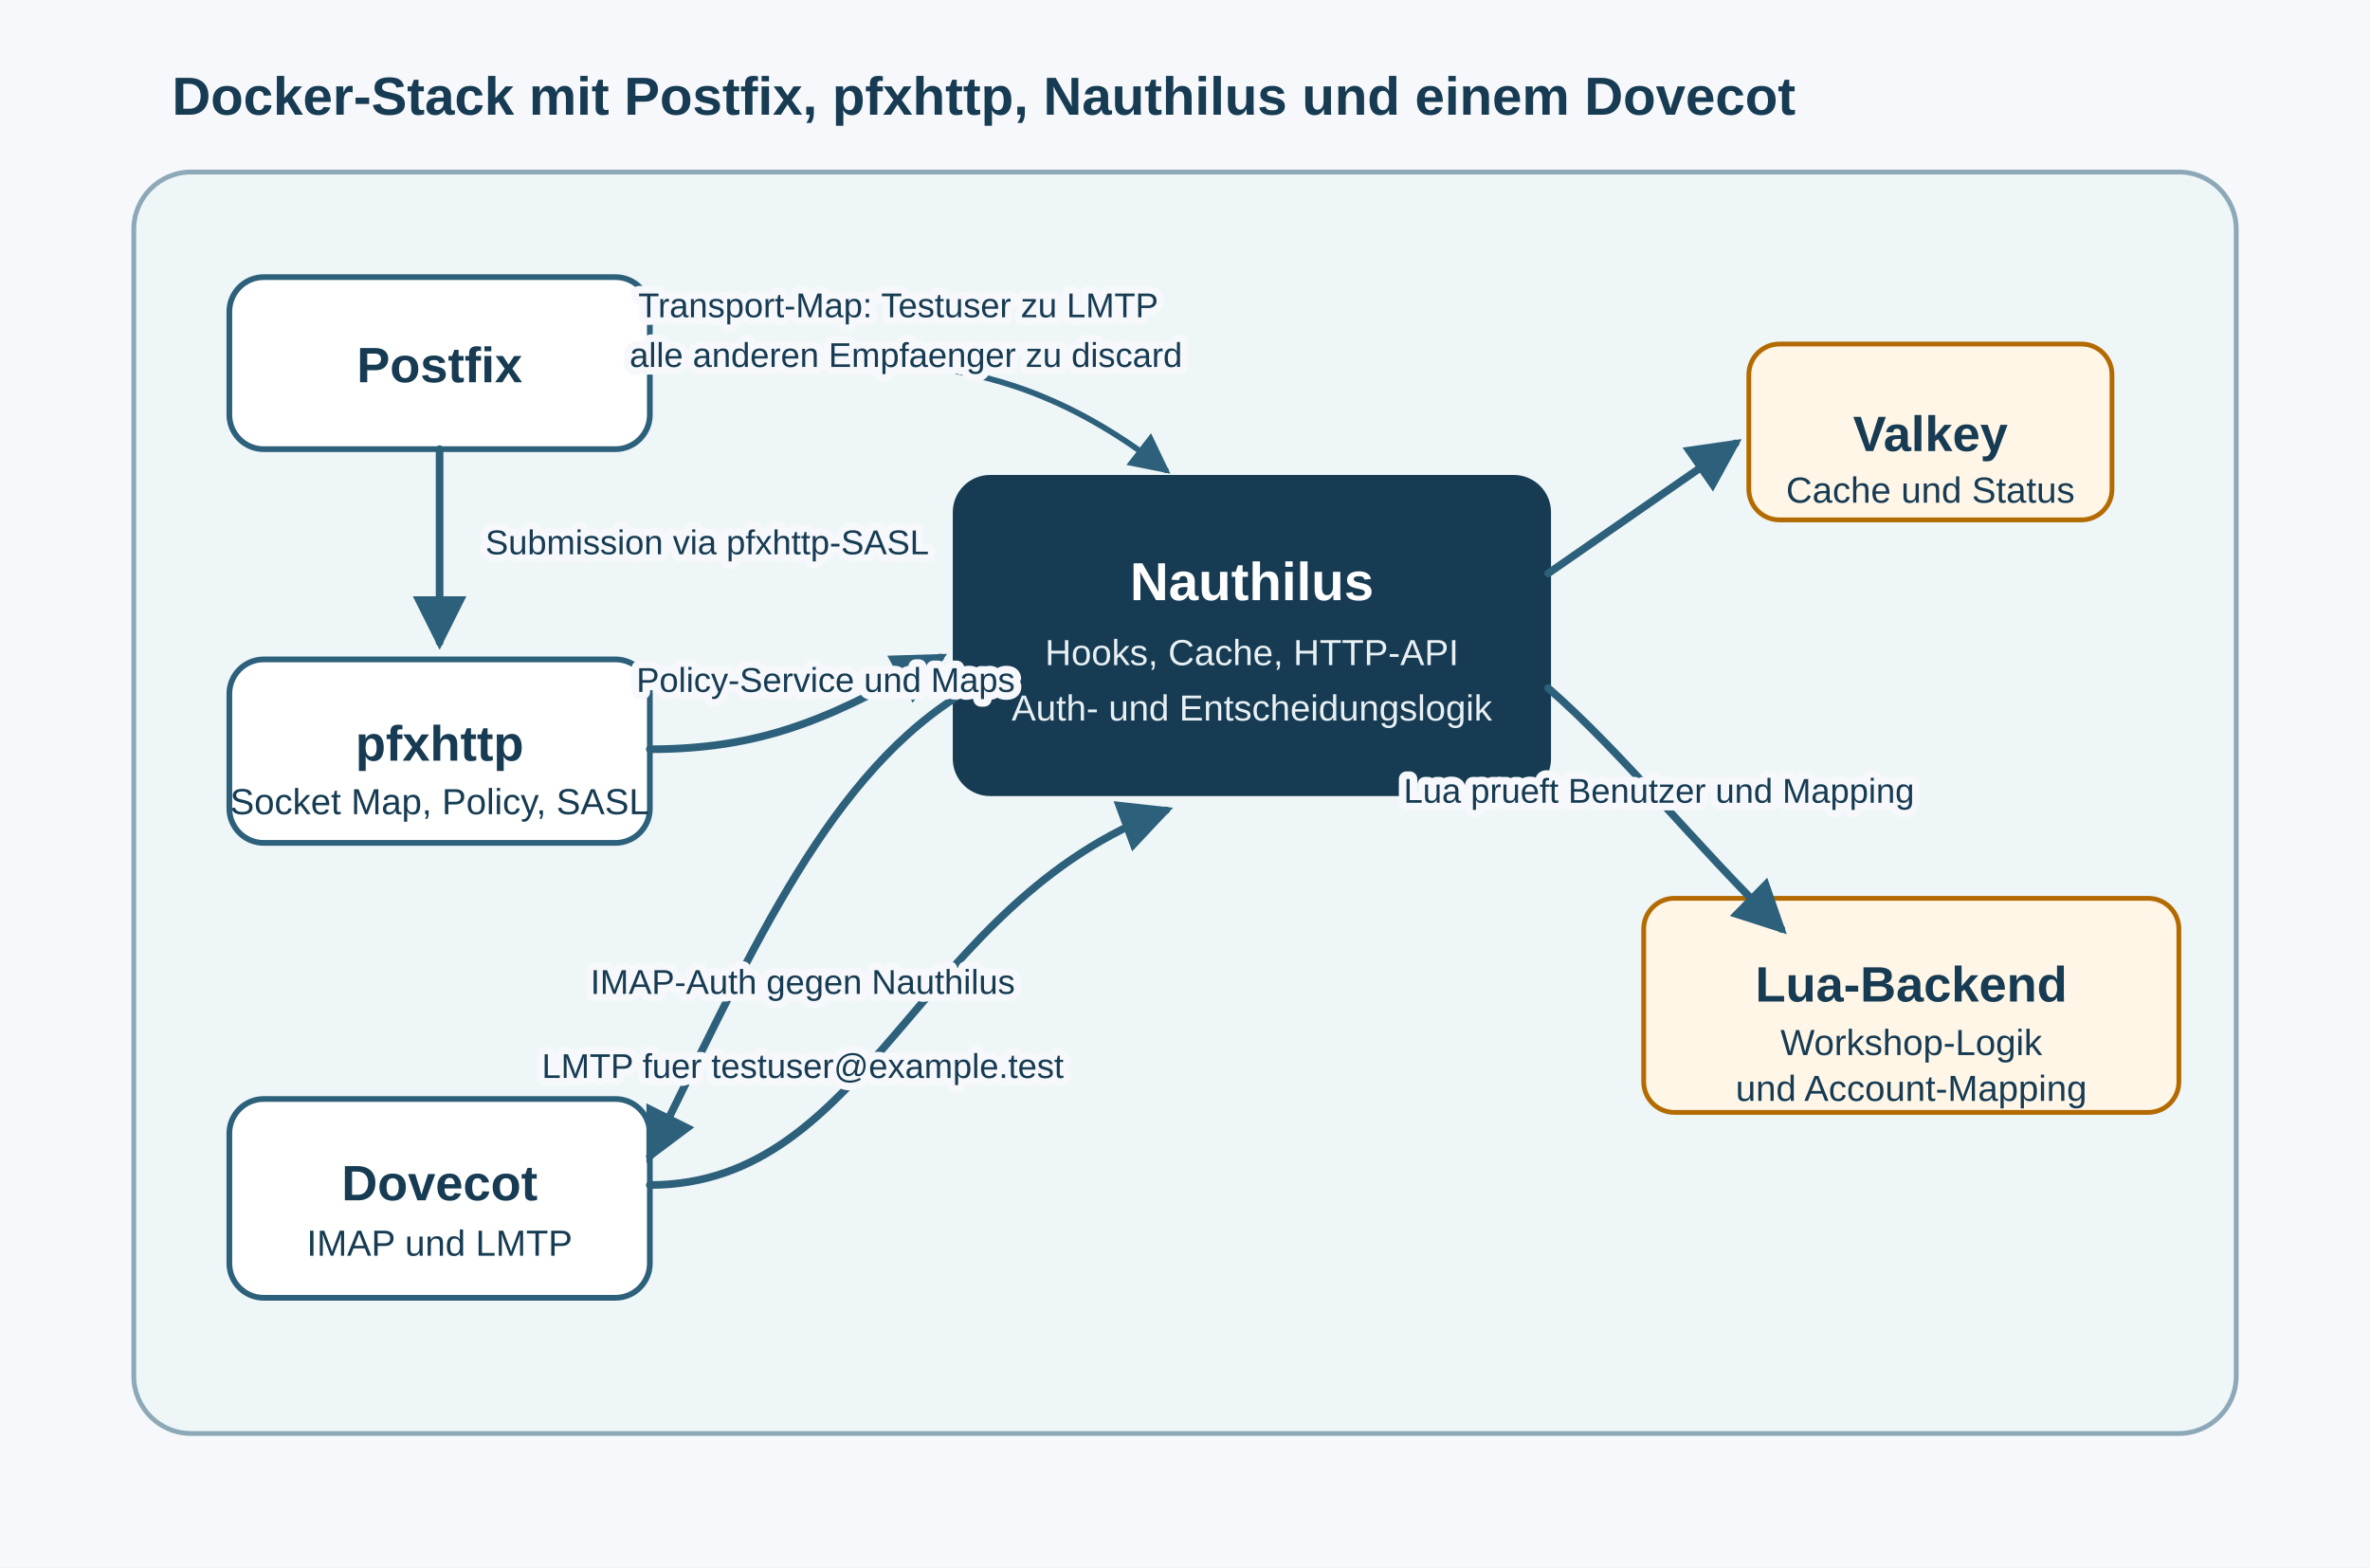
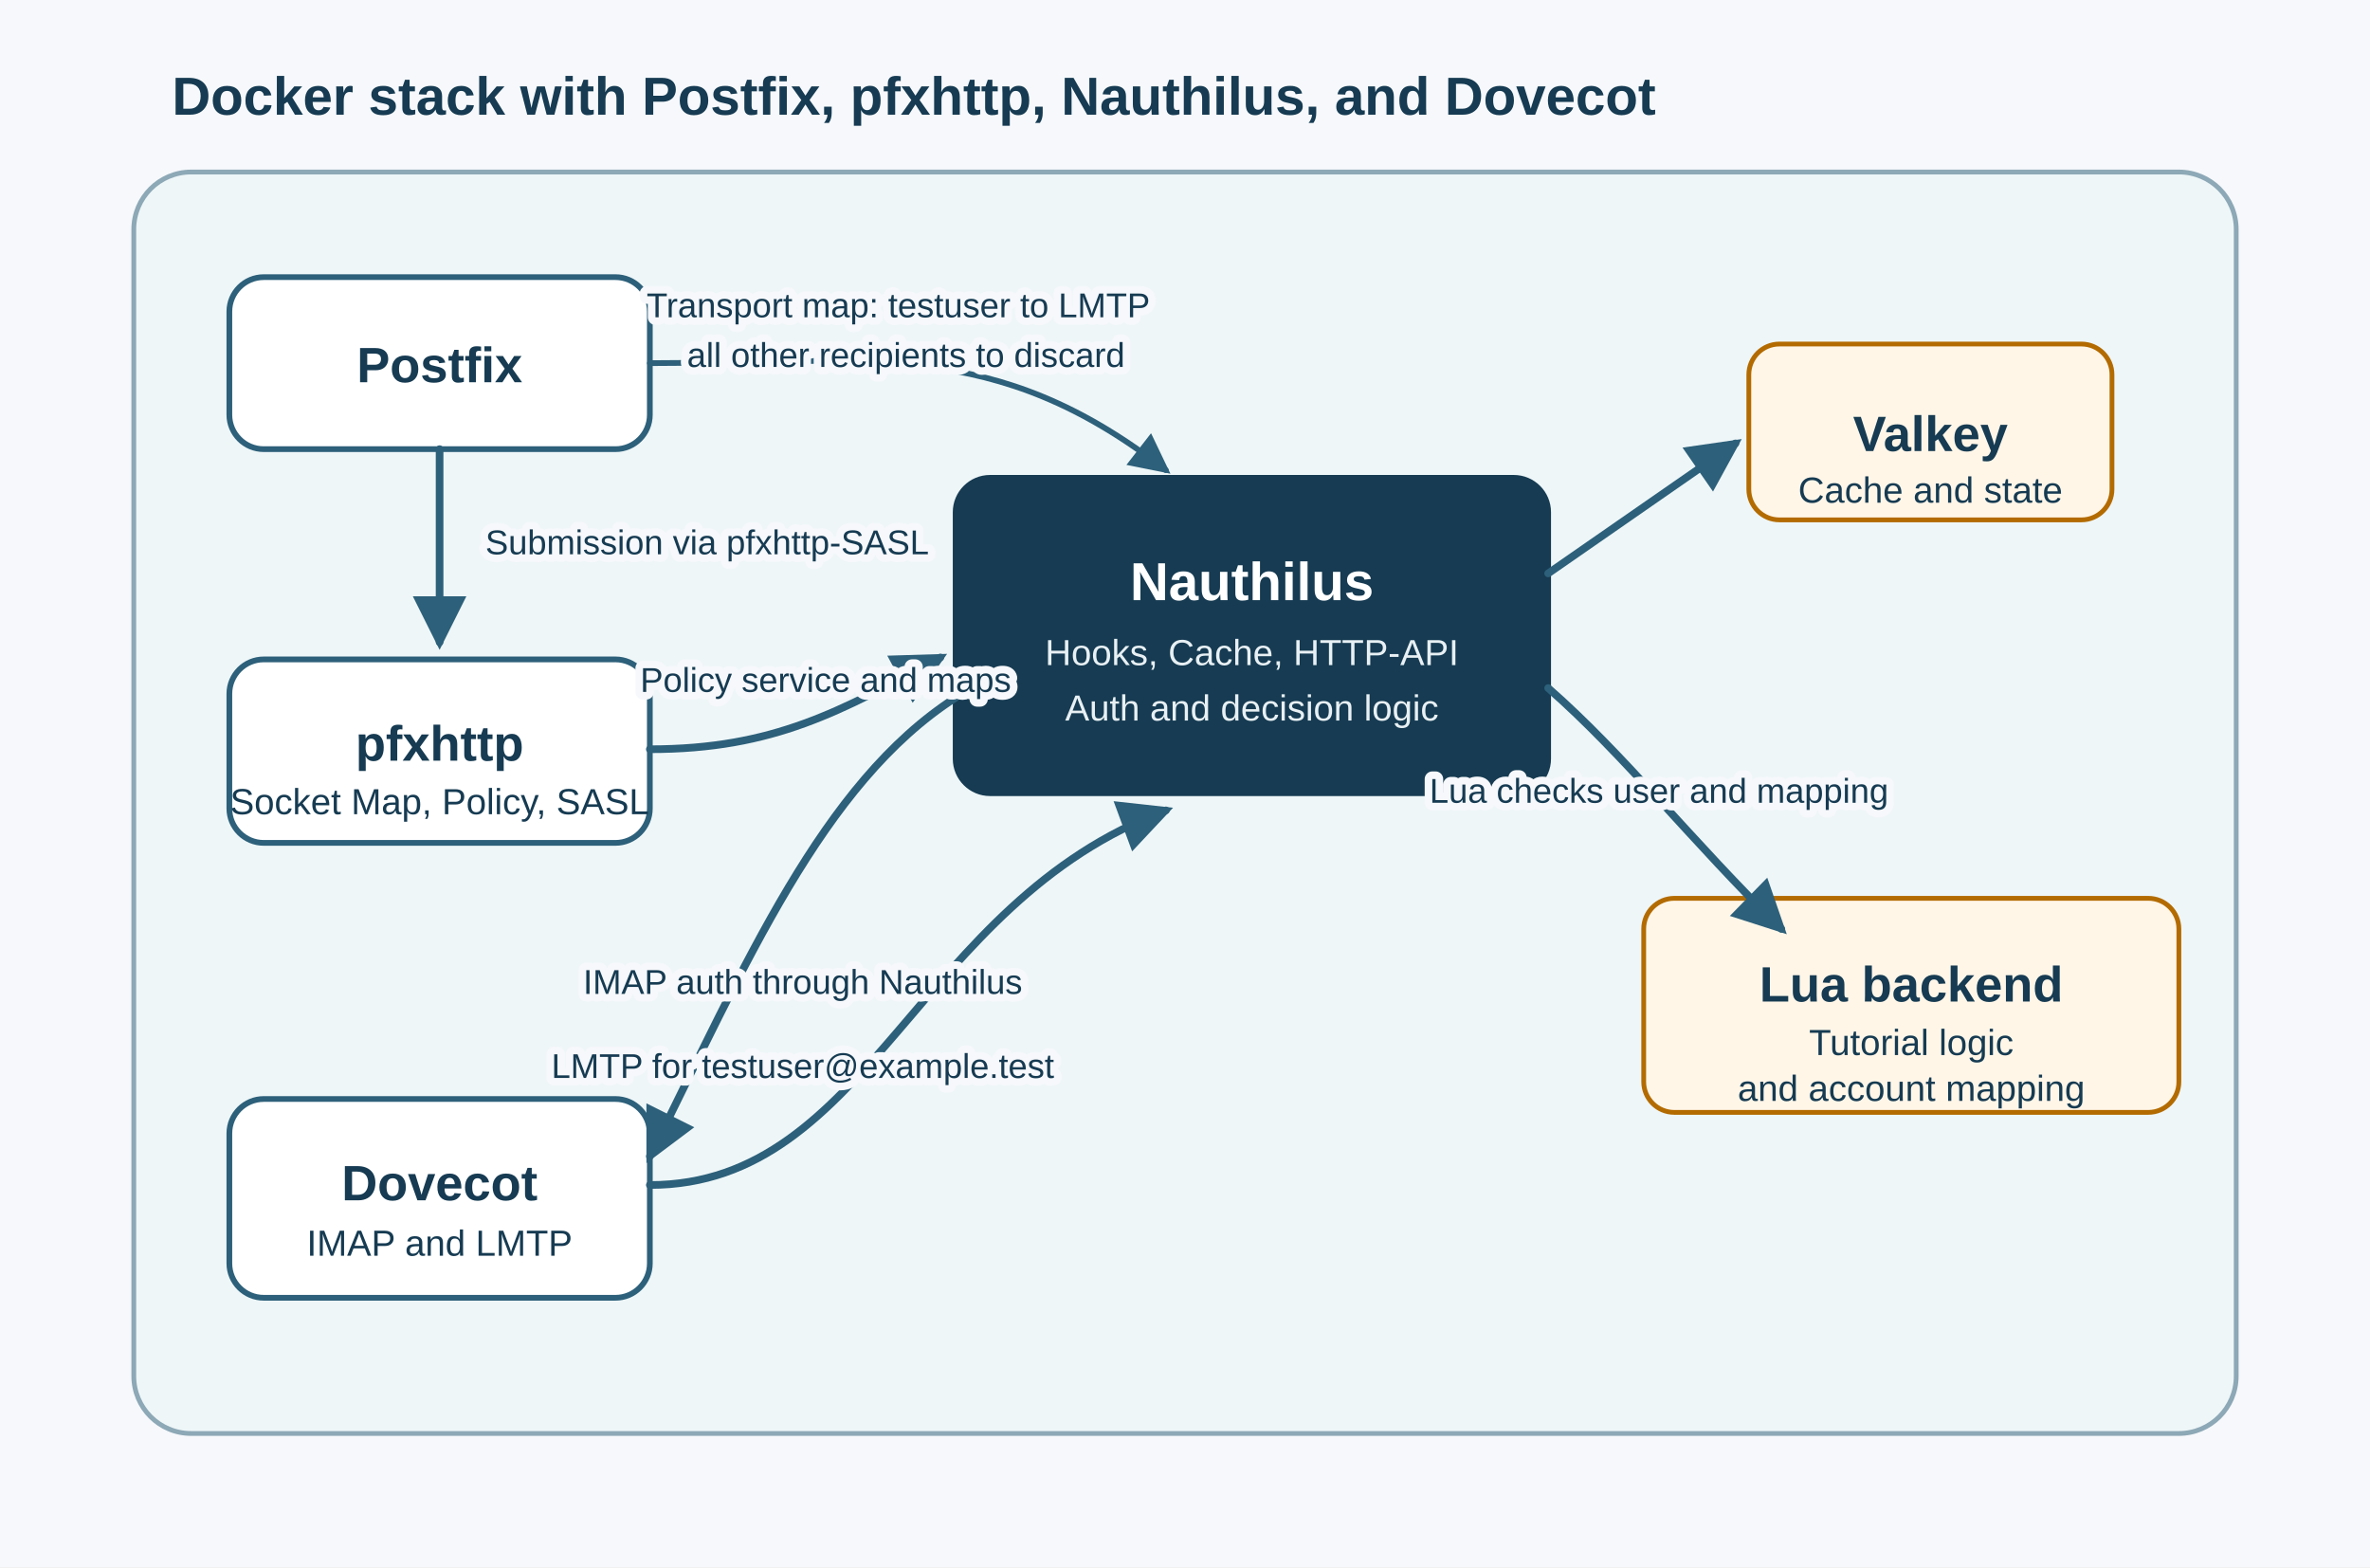
<svg xmlns="http://www.w3.org/2000/svg" viewBox="0 0 1240 820" role="img" aria-labelledby="title desc">
  <defs>
    <marker id="arrow" markerWidth="7" markerHeight="7" refX="6" refY="3.5" orient="auto-start-reverse">
      <path d="M 0 0 L 7 3.5 L 0 7 z" fill="#2d607a" />
    </marker>
    <style>
      .bg { fill: #f6f8fb; }
      .network { fill: #eef6f8; stroke: #8da8b6; stroke-width: 2.5; rx: 30; ry: 30; }
      .box { fill: #ffffff; stroke: #2d607a; stroke-width: 3; rx: 18; ry: 18; }
      .core { fill: #163b52; stroke: #163b52; stroke-width: 3; rx: 18; ry: 18; }
      .data { fill: #fff6e8; stroke: #b36b00; stroke-width: 2.5; rx: 16; ry: 16; }
      .line { stroke: #2d607a; stroke-width: 4; fill: none; marker-end: url(#arrow); stroke-linecap: round; }
      .line-thin { stroke: #2d607a; stroke-width: 3; fill: none; marker-end: url(#arrow); stroke-linecap: round; }
      .label { font: 700 26px 'Segoe UI', 'Helvetica Neue', Arial, sans-serif; fill: #163b52; text-anchor: middle; }
      .label-light { font: 700 28px 'Segoe UI', 'Helvetica Neue', Arial, sans-serif; fill: #ffffff; text-anchor: middle; }
      .small { font: 500 19px 'Segoe UI', 'Helvetica Neue', Arial, sans-serif; fill: #163b52; text-anchor: middle; }
      .small-light { font: 500 19px 'Segoe UI', 'Helvetica Neue', Arial, sans-serif; fill: #e8f0f4; text-anchor: middle; }
      .note { font: 500 18px 'Segoe UI', 'Helvetica Neue', Arial, sans-serif; fill: #163b52; text-anchor: middle; paint-order: stroke fill; stroke: #f6f8fb; stroke-width: 8; stroke-linejoin: round; }
      .title { font: 700 28px 'Segoe UI', 'Helvetica Neue', Arial, sans-serif; fill: #163b52; }
    </style>
  </defs>
  <rect class="bg" x="0" y="0" width="1240" height="820" />
-   <text class="title" x="90" y="60">Docker-Stack mit Postfix, pfxhttp, Nauthilus und einem Dovecot</text>
+   <text class="title" x="90" y="60">Docker stack with Postfix, pfxhttp, Nauthilus, and Dovecot</text>
  <rect class="network" x="70" y="90" width="1100" height="660" />
  <rect class="box" x="120" y="145" width="220" height="90" />
  <text class="label" x="230" y="200">Postfix</text>
  <rect class="box" x="120" y="345" width="220" height="96" />
  <text class="label" x="230" y="398">pfxhttp</text>
  <text class="small" x="230" y="426">Socket Map, Policy, SASL</text>
  <rect class="box" x="120" y="575" width="220" height="104" />
  <text class="label" x="230" y="628">Dovecot</text>
-   <text class="small" x="230" y="657">IMAP und LMTP</text>
+   <text class="small" x="230" y="657">IMAP and LMTP</text>
  <rect class="core" x="500" y="250" width="310" height="165" />
  <text class="label-light" x="655" y="314">Nauthilus</text>
  <text class="small-light" x="655" y="348">Hooks, Cache, HTTP-API</text>
-   <text class="small-light" x="655" y="377">Auth- und Entscheidungslogik</text>
+   <text class="small-light" x="655" y="377">Auth and decision logic</text>
  <rect class="data" x="915" y="180" width="190" height="92" />
  <text class="label" x="1010" y="236">Valkey</text>
-   <text class="small" x="1010" y="263">Cache und Status</text>
+   <text class="small" x="1010" y="263">Cache and state</text>
  <rect class="data" x="860" y="470" width="280" height="112" />
-   <text class="label" x="1000" y="524">Lua-Backend</text>
-   <text class="small" x="1000" y="552">Workshop-Logik</text>
-   <text class="small" x="1000" y="576">und Account-Mapping</text>
+   <text class="label" x="1000" y="524">Lua backend</text>
+   <text class="small" x="1000" y="552">Tutorial logic</text>
+   <text class="small" x="1000" y="576">and account mapping</text>
  <path class="line" d="M 230 235 L 230 336" />
  <path class="line" d="M 340 392 C 405 392 440 372 492 344" />
  <path class="line" d="M 500 365 C 430 410 390 505 340 605" />
  <path class="line" d="M 340 620 C 455 620 480 472 610 424" />
  <path class="line" d="M 810 300 L 908 232" />
  <path class="line" d="M 810 360 C 850 395 885 440 932 486" />
  <path class="line-thin" d="M 340 190 C 455 190 520 176 610 246" />
  <text class="note" x="370" y="290">Submission via pfxhttp-SASL</text>
-   <text class="note" x="432" y="362">Policy-Service und Maps</text>
-   <text class="note" x="420" y="520">IMAP-Auth gegen Nauthilus</text>
-   <text class="note" x="420" y="564">LMTP fuer testuser@example.test</text>
-   <text class="note" x="470" y="166">Transport-Map: Testuser zu LMTP</text>
-   <text class="note" x="474" y="192">alle anderen Empfaenger zu discard</text>
-   <text class="note" x="868" y="420">Lua prueft Benutzer und Mapping</text>
+   <text class="note" x="432" y="362">Policy service and maps</text>
+   <text class="note" x="420" y="520">IMAP auth through Nauthilus</text>
+   <text class="note" x="420" y="564">LMTP for testuser@example.test</text>
+   <text class="note" x="470" y="166">Transport map: testuser to LMTP</text>
+   <text class="note" x="474" y="192">all other recipients to discard</text>
+   <text class="note" x="868" y="420">Lua checks user and mapping</text>
</svg>
